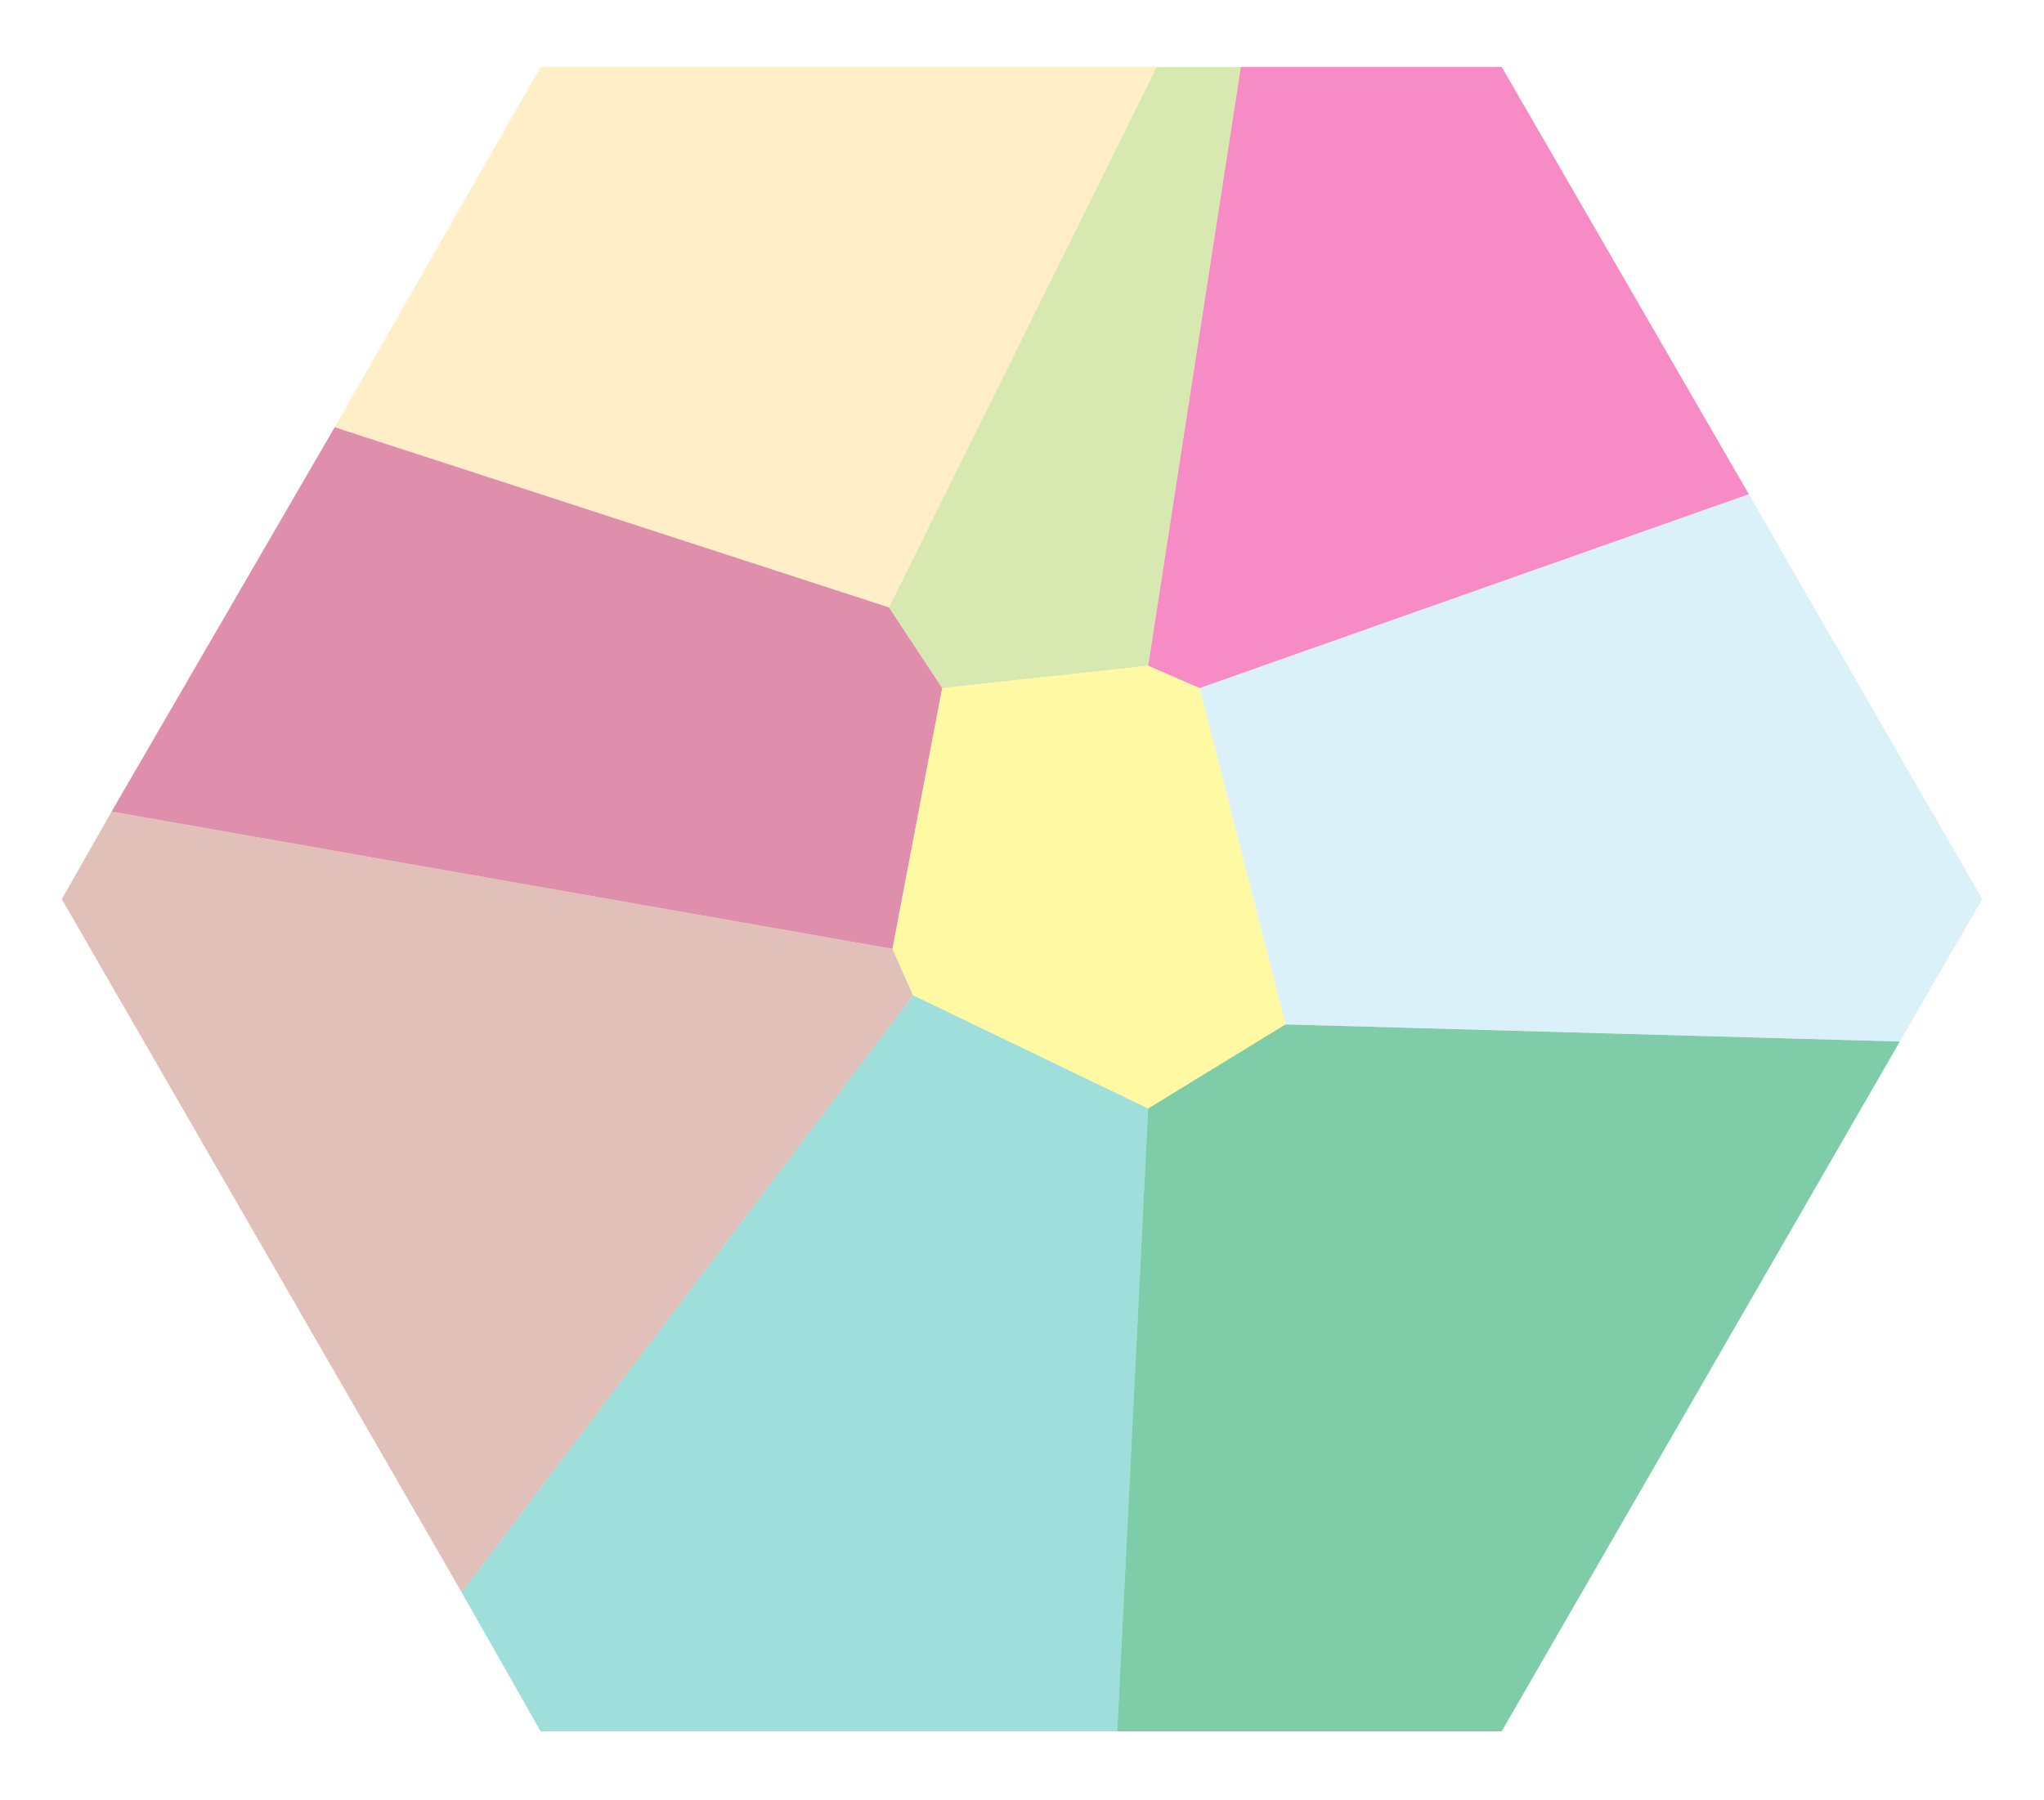
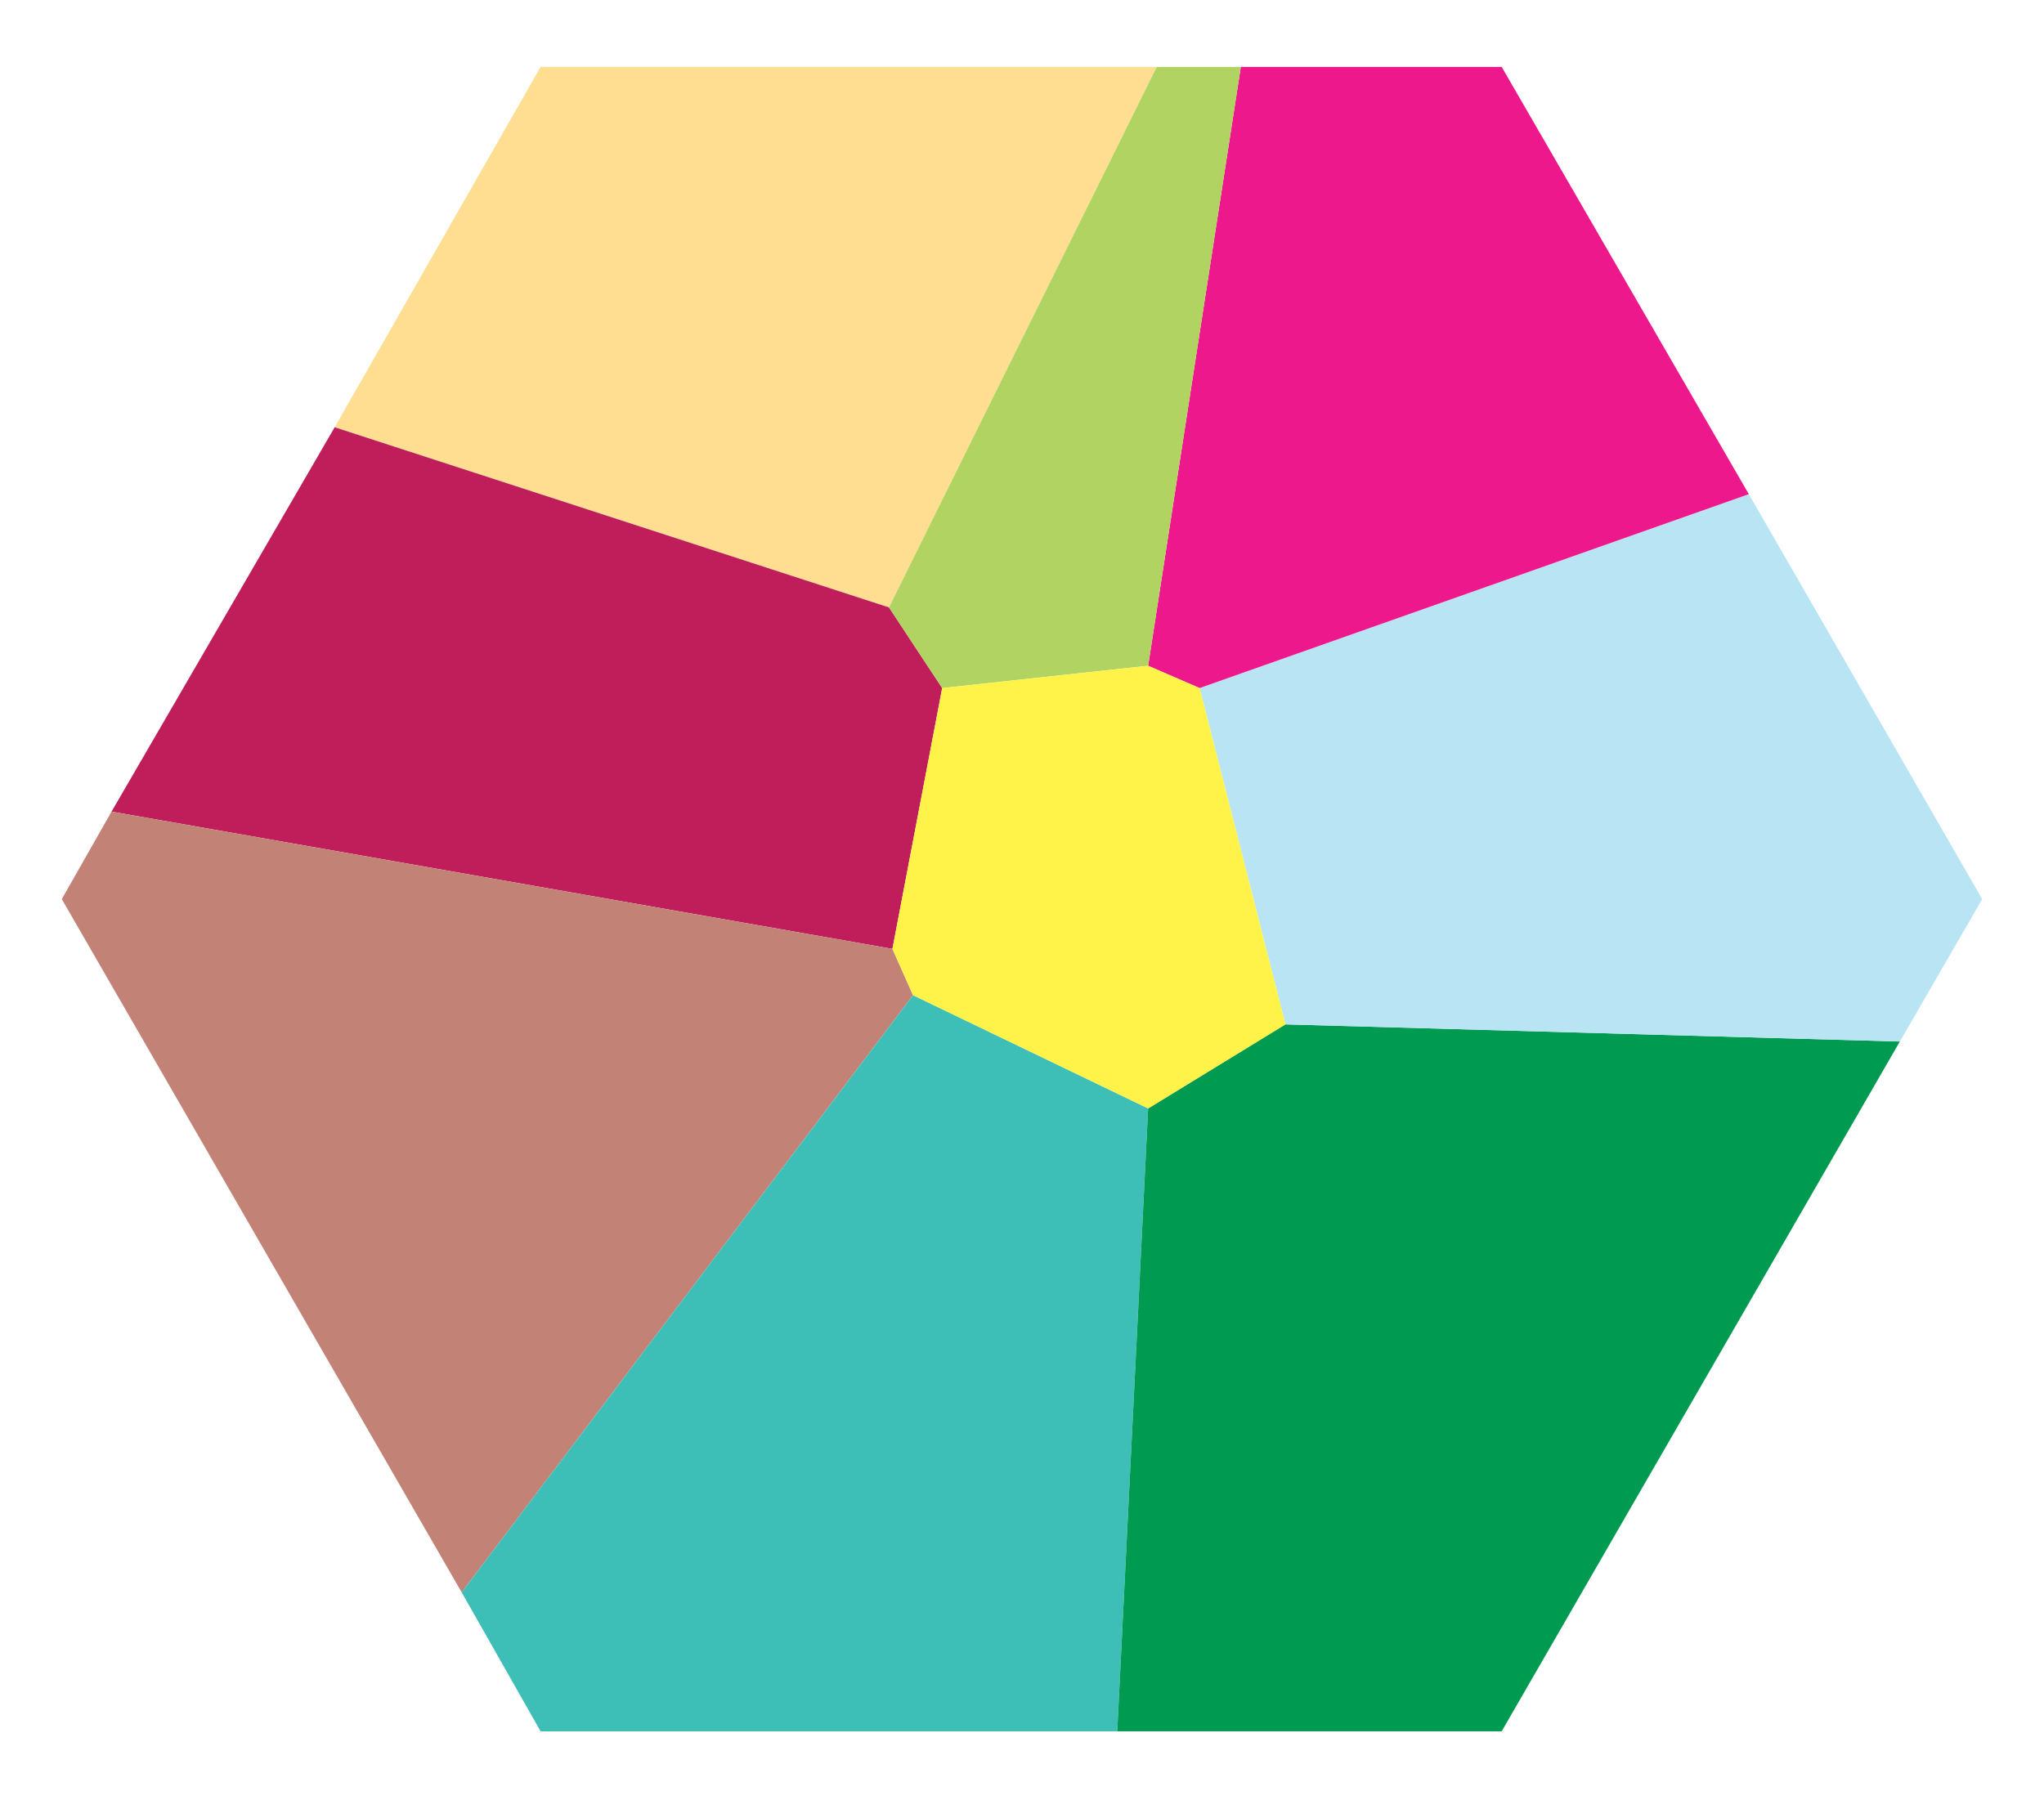
<svg xmlns="http://www.w3.org/2000/svg" id="Godcrofts" viewBox="0 0 119.1 104.9">
-   <polygon points="31.5 3.9 67.4 3.9 51.8 35.4 19.5 24.9 31.5 3.9" style="fill: #ffde92; opacity: .5;" />
-   <polygon points="19.5 24.9 6.5 47.3 52 55.3 54.9 40.1 51.8 35.4 19.5 24.9" style="fill: #bf1e5a; opacity: .5;" />
-   <polygon points="52 55.3 53.2 58 26.9 92.8 3.6 52.4 6.5 47.3 52 55.3" style="fill: #c38276; opacity: .5;" />
-   <polygon points="53.2 58 66.9 64.6 65.1 100.9 31.5 100.9 26.9 92.8 53.2 58" style="fill: #3dbeb7; opacity: .5;" />
-   <polygon points="66.9 64.6 74.9 59.7 110.7 60.7 87.5 100.9 65.1 100.9 66.9 64.6" style="fill: #009b51; opacity: .5;" />
-   <polygon points="74.9 59.7 69.9 40.1 101.9 28.8 115.5 52.4 110.7 60.7 74.9 59.7" style="fill: #b8e4f4; opacity: .5;" />
-   <polygon points="101.9 28.8 87.5 3.9 72.3 3.9 66.9 38.8 69.9 40.1 101.9 28.8" style="fill: #ed188b; opacity: .5;" />
-   <polygon points="67.4 3.9 72.3 3.9 66.9 38.8 54.9 40.1 51.8 35.4 67.4 3.9" style="fill: #b0d361; opacity: .5;" />
-   <polygon points="54.9 40.1 52 55.3 53.2 58 66.9 64.6 74.9 59.7 69.9 40.1 66.9 38.8 54.9 40.1" style="fill: #fff349; opacity: .5;" />
+   <polygon id="godcrofts_fleecewatch" points="31.5 3.9 67.4 3.9 51.8 35.4 19.5 24.9 31.5 3.9" style="fill: #ffde92;" />
+   <polygon id="godcrofts_protos" points="19.5 24.9 6.5 47.3 52 55.3 54.9 40.1 51.8 35.4 19.5 24.9" style="fill: #bf1e5a;" />
+   <polygon id="godcrofts_axehead" points="52 55.3 53.2 58 26.9 92.8 3.6 52.4 6.5 47.3 52 55.3" style="fill: #c38276;" />
+   <polygon id="godcrofts_exile" points="53.2 58 66.9 64.6 65.1 100.9 31.5 100.9 26.9 92.8 53.2 58" style="fill: #3dbeb7;" />
+   <polygon id="godcrofts_lipsia" points="66.9 64.6 74.9 59.7 110.7 60.7 87.5 100.9 65.1 100.9 66.9 64.6" style="fill: #009b51;" />
+   <polygon id="godcrofts_argosa" points="74.9 59.7 69.9 40.1 101.9 28.8 115.5 52.4 110.7 60.7 74.9 59.7" style="fill: #b8e4f4;" />
+   <polygon id="godcrofts_ursa" points="101.9 28.8 87.5 3.9 72.3 3.9 66.9 38.8 69.9 40.1 101.9 28.8" style="fill: #ed188b;" />
+   <polygon id="godcrofts_isawa" points="67.4 3.9 72.3 3.9 66.9 38.8 54.9 40.1 51.8 35.4 67.4 3.9" style="fill: #b0d361;" />
+   <polygon id="godcrofts_saegio" points="54.9 40.1 52 55.3 53.2 58 66.9 64.6 74.9 59.7 69.9 40.1 66.9 38.8 54.9 40.1" style="fill: #fff349;" />
</svg>
